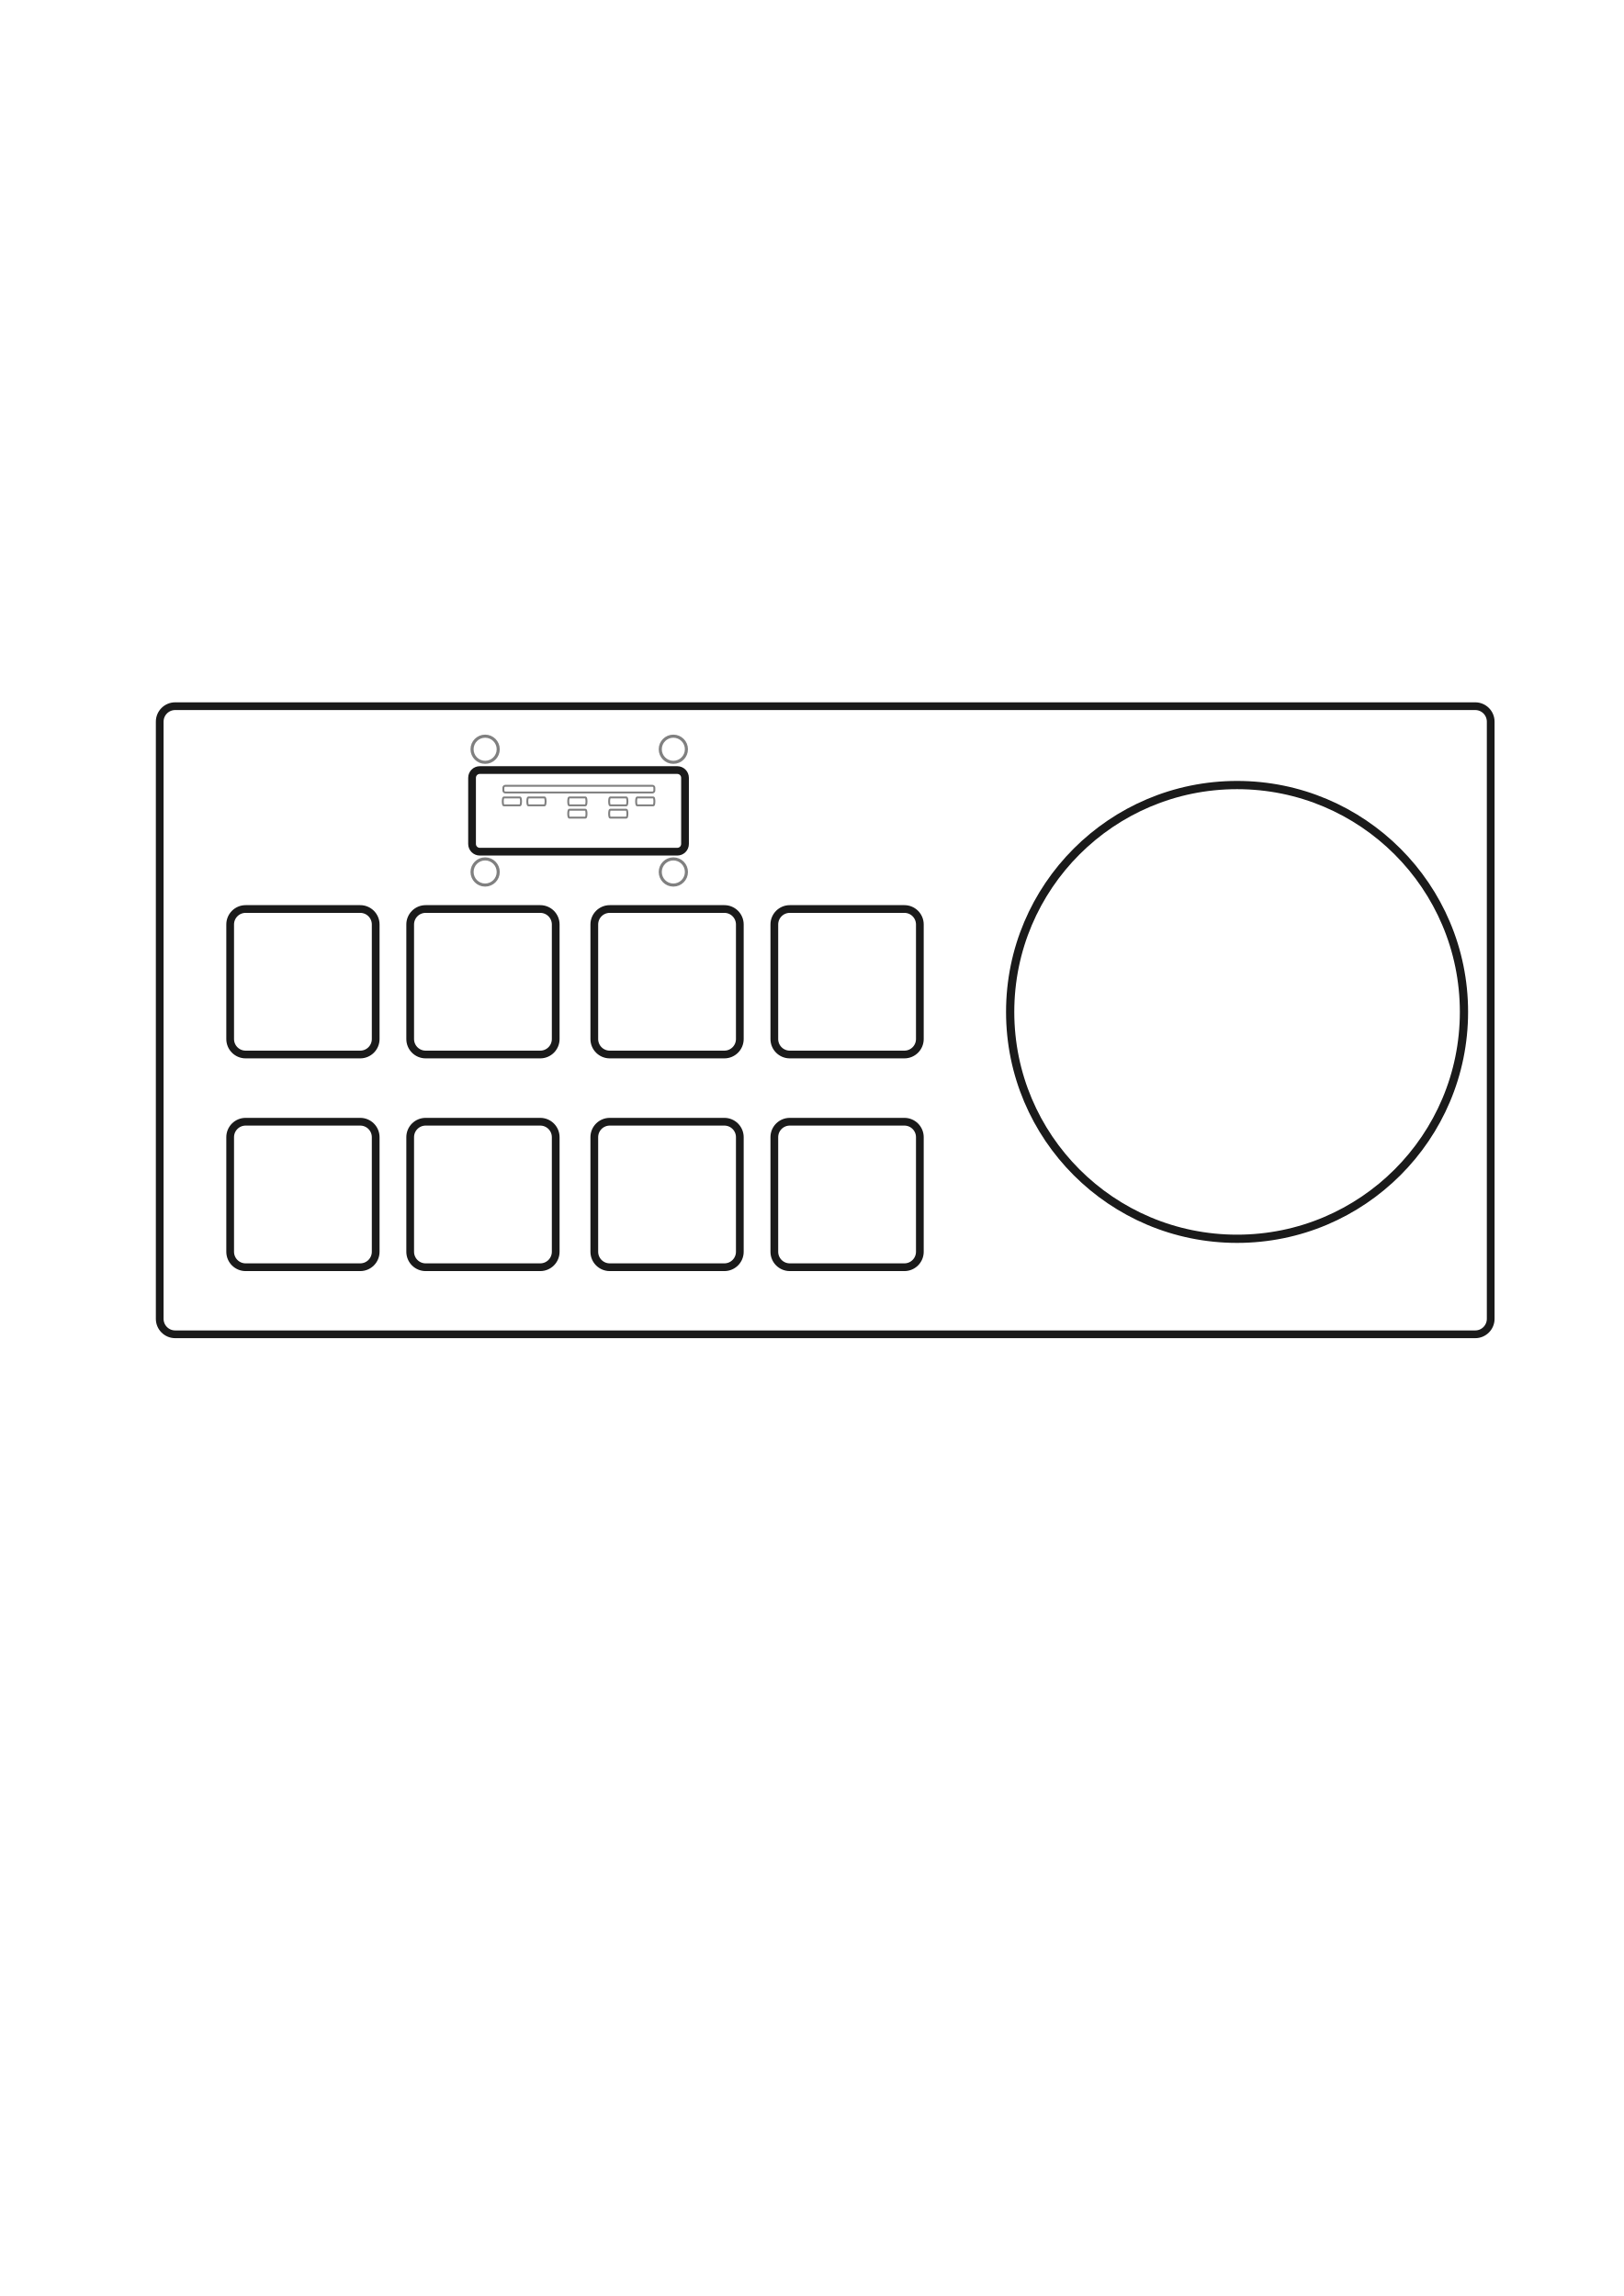
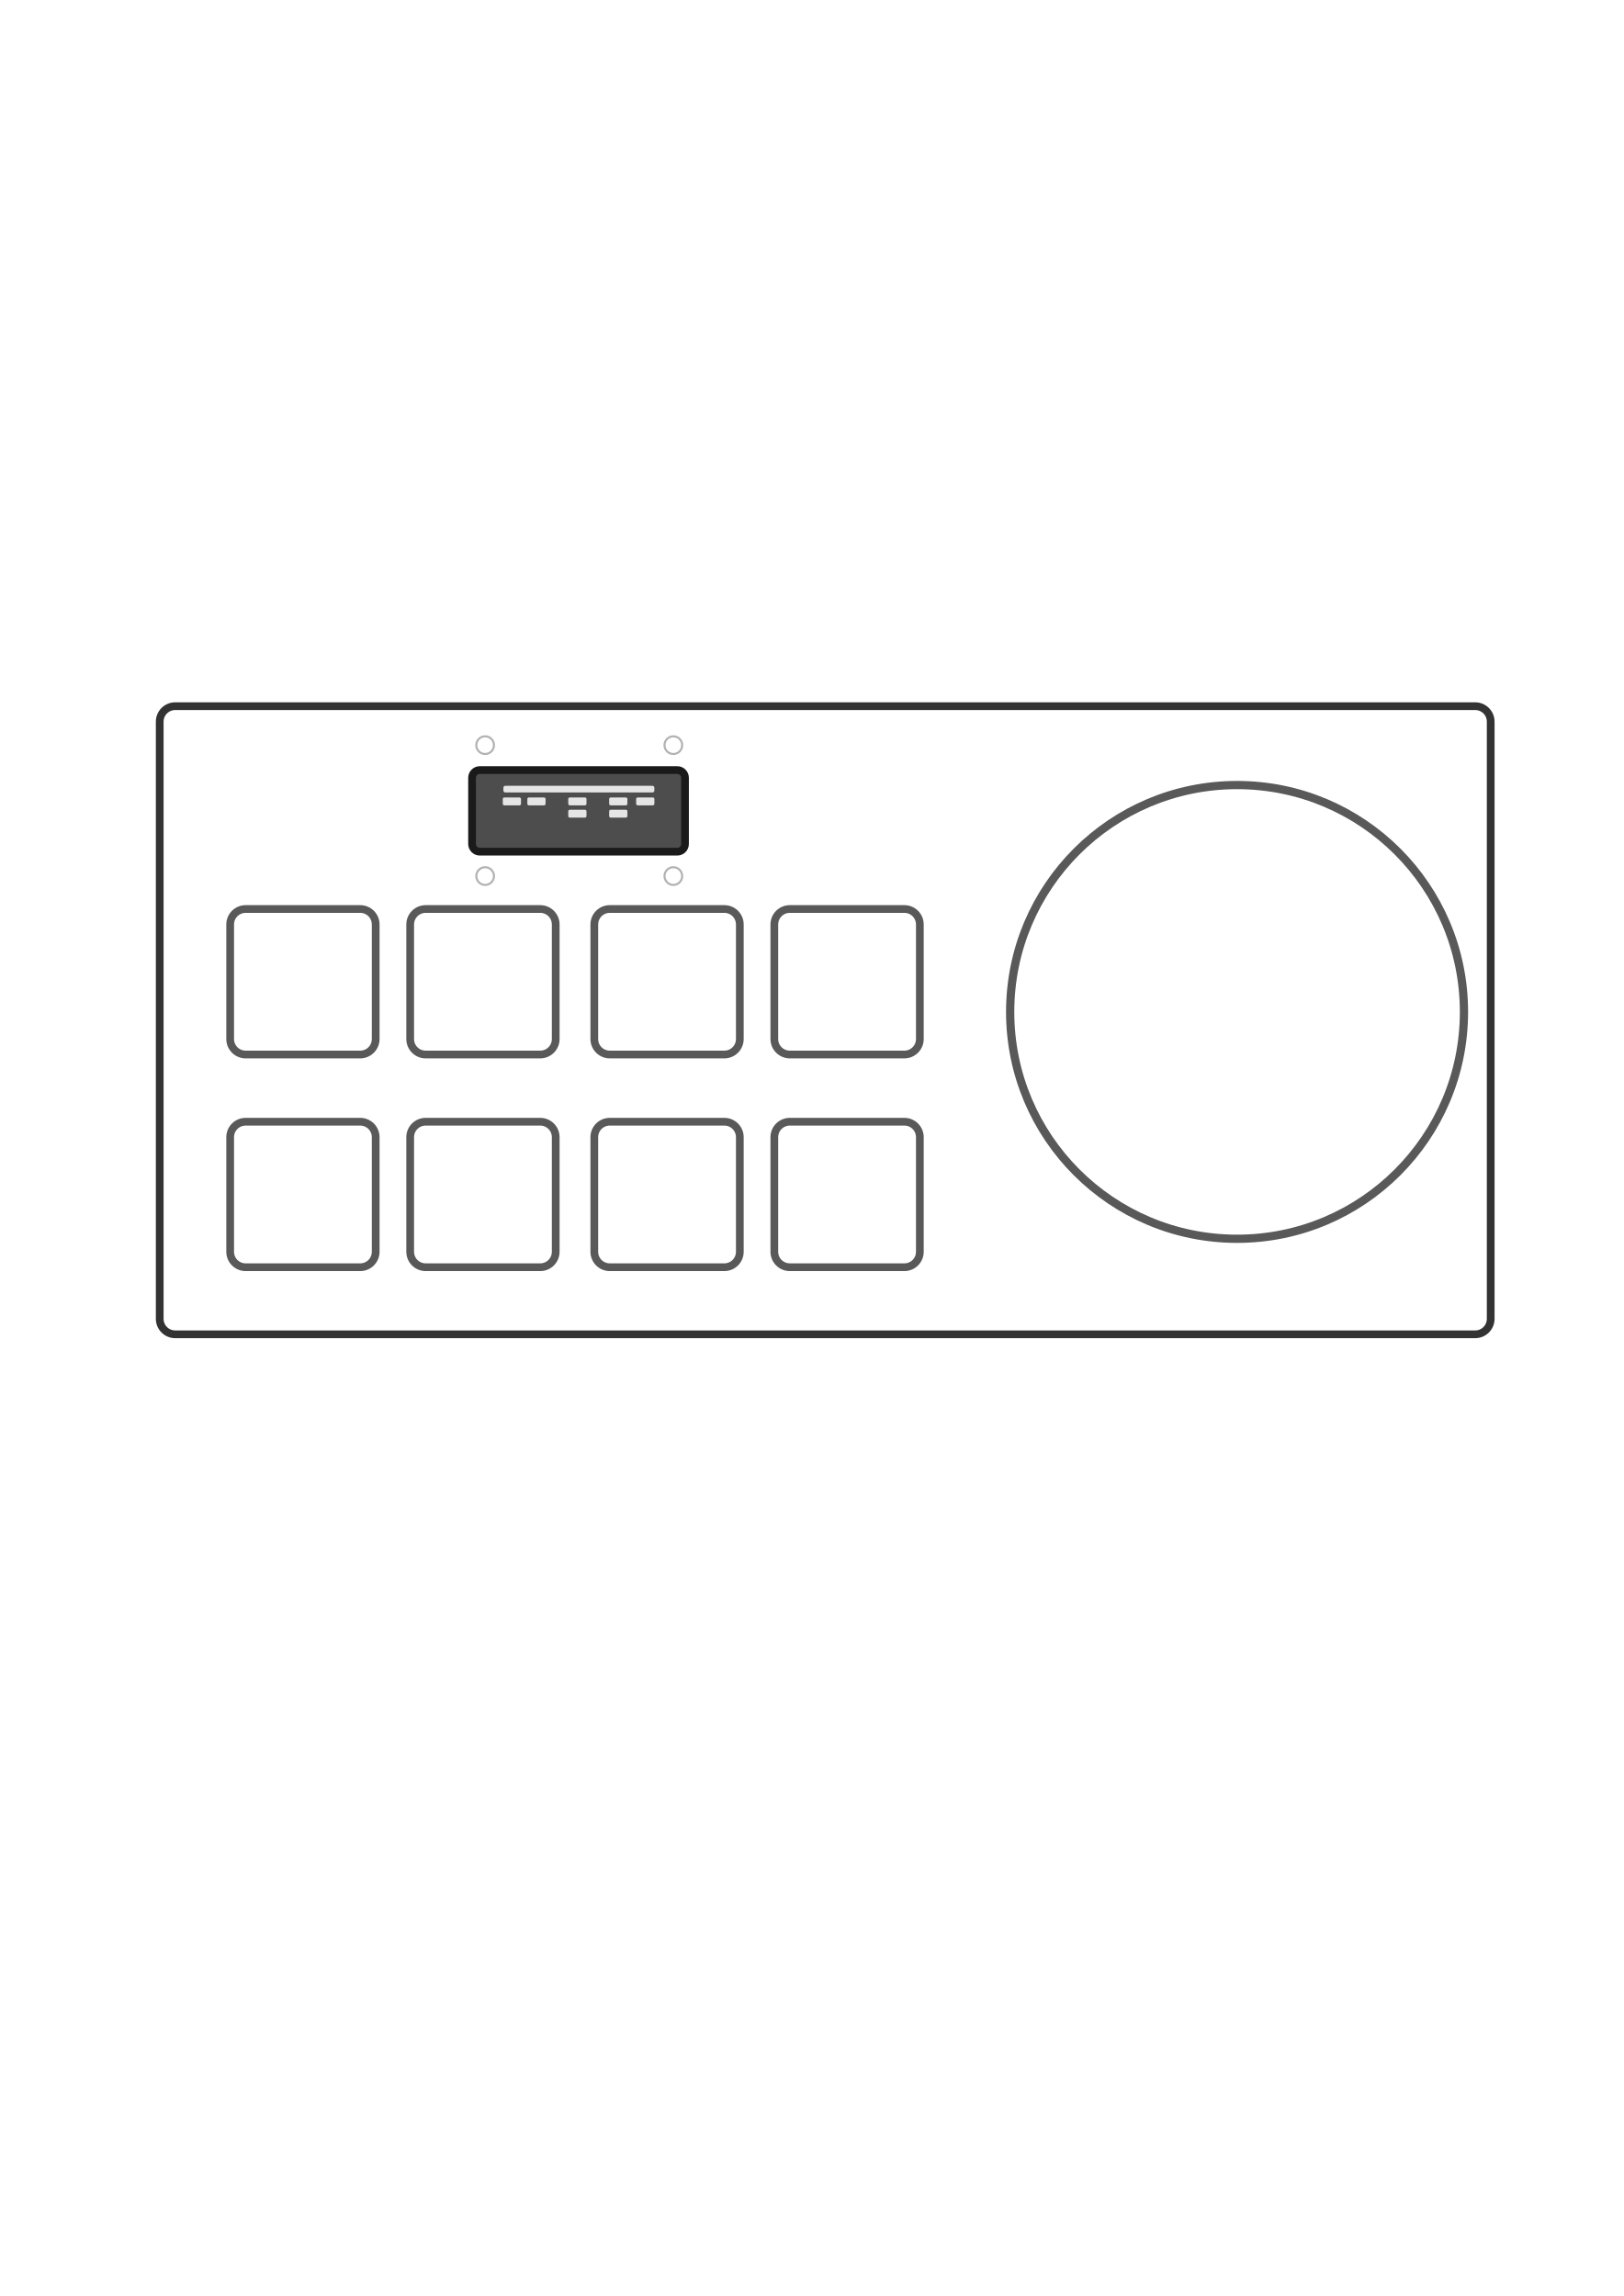
<svg xmlns="http://www.w3.org/2000/svg" width="210mm" height="297mm" viewBox="0 0 210 297" version="1.1" id="svg8">
  <defs id="defs2" />
  <g id="layer2">
-     <rect style="opacity:1;fill:none;stroke:#1a1a1a;stroke-width:1" id="rect868" width="172.141" height="81.25" x="20.657" y="91.349" rx="2" ry="2" />
-     <rect style="opacity:1;fill:none;stroke:#1a1a1a;stroke-width:1" id="rect870" width="18.821" height="18.821" x="29.768" y="117.585" rx="2" ry="2" />
-     <rect style="opacity:1;fill:none;stroke:#1a1a1a;stroke-width:1" id="rect872" width="18.821" height="18.821" x="53.051" y="117.585" rx="2" ry="2" />
-     <rect style="opacity:1;fill:none;stroke:#1a1a1a;stroke-width:1" id="rect874" width="18.821" height="18.821" x="76.863" y="117.585" rx="2" ry="2" />
-     <rect style="opacity:1;fill:none;stroke:#1a1a1a;stroke-width:1" id="rect876" width="18.821" height="18.821" x="100.147" y="117.585" rx="2" ry="2" />
-     <rect style="opacity:1;fill:none;stroke:#1a1a1a;stroke-width:1" id="rect878" width="18.821" height="18.821" x="29.768" y="145.101" rx="2" ry="2" />
-     <rect style="opacity:1;fill:none;stroke:#1a1a1a;stroke-width:1" id="rect880" width="18.821" height="18.821" x="53.051" y="145.101" rx="2" ry="2" />
-     <rect style="opacity:1;fill:none;stroke:#1a1a1a;stroke-width:1" id="rect882" width="18.821" height="18.821" x="76.863" y="145.101" rx="2" ry="2" />
-     <rect style="opacity:1;fill:none;stroke:#1a1a1a;stroke-width:1" id="rect884" width="18.821" height="18.821" x="100.147" y="145.101" rx="2" ry="2" />
-     <circle style="opacity:1;fill:none;stroke:#1a1a1a;stroke-width:1.065" id="path888" cx="159.995" cy="130.897" r="29.346" />
-     <rect style="opacity:1;fill:none;stroke:#1a1a1a;stroke-width:1" id="rect892" width="27.543" height="10.558" x="61.053" y="99.612" rx="1" ry="1" />
-     <circle style="opacity:1;fill:none;stroke:#808080;stroke-width:0.4;stroke-miterlimit:4;stroke-dasharray:none;stroke-opacity:1" id="circle894" cx="62.745" cy="96.92" r="1.692" />
-     <circle style="opacity:1;fill:none;stroke:#808080;stroke-width:0.4;stroke-miterlimit:4;stroke-dasharray:none;stroke-opacity:1" id="circle896" cx="62.745" cy="112.795" r="1.692" />
-     <circle style="opacity:1;fill:none;stroke:#808080;stroke-width:0.4;stroke-miterlimit:4;stroke-dasharray:none;stroke-opacity:1" id="circle898" cx="87.086" cy="96.92" r="1.692" />
-     <circle style="opacity:1;fill:none;stroke:#808080;stroke-width:0.4;stroke-miterlimit:4;stroke-dasharray:none;stroke-opacity:1" id="circle900" cx="87.086" cy="112.795" r="1.692" />
-     <rect style="opacity:1;fill:none;stroke:#808080;stroke-width:0.25;stroke-miterlimit:4;stroke-dasharray:none;stroke-opacity:1" id="rect906" width="19.526" height="0.866" x="65.104" y="101.646" rx="0.25" ry="0.25" />
-     <rect style="opacity:1;fill:none;stroke:#808080;stroke-width:0.25;stroke-miterlimit:4;stroke-dasharray:none;stroke-opacity:1" id="rect908" width="2.36" height="1.022" x="65.026" y="103.155" rx="0.121" ry="1.022" />
-     <rect style="opacity:1;fill:none;stroke:#808080;stroke-width:0.25;stroke-miterlimit:4;stroke-dasharray:none;stroke-opacity:1" id="rect910" width="2.36" height="1.022" x="82.274" y="103.155" rx="0.121" ry="1.022" />
-     <rect style="opacity:1;fill:none;stroke:#808080;stroke-width:0.25;stroke-miterlimit:4;stroke-dasharray:none;stroke-opacity:1" id="rect912" width="2.36" height="1.022" x="68.201" y="103.155" rx="0.121" ry="1.022" />
-     <rect style="opacity:1;fill:none;stroke:#808080;stroke-width:0.25;stroke-miterlimit:4;stroke-dasharray:none;stroke-opacity:1" id="rect916" width="2.36" height="1.022" x="73.493" y="103.155" rx="0.121" ry="1.022" />
-     <rect style="opacity:1;fill:none;stroke:#808080;stroke-width:0.25;stroke-miterlimit:4;stroke-dasharray:none;stroke-opacity:1" id="rect918" width="2.36" height="1.022" x="73.493" y="104.743" rx="0.121" ry="1.022" />
-     <rect style="opacity:1;fill:none;stroke:#808080;stroke-width:0.25;stroke-miterlimit:4;stroke-dasharray:none;stroke-opacity:1" id="rect920" width="2.36" height="1.022" x="78.784" y="103.155" rx="0.121" ry="1.022" />
-     <rect style="opacity:1;fill:none;stroke:#808080;stroke-width:0.25;stroke-miterlimit:4;stroke-dasharray:none;stroke-opacity:1" id="rect922" width="2.36" height="1.022" x="78.784" y="104.743" rx="0.121" ry="1.022" />
+     <rect style="opacity:1;fill:none;stroke:#333333;stroke-width:1;stroke-opacity:1" id="rect868" width="172.141" height="81.25" x="20.657" y="91.349" rx="2" ry="2" />
+     <rect style="opacity:1;fill:none;stroke:#595959;stroke-width:1;stroke-opacity:1" id="rect870" width="18.821" height="18.821" x="29.768" y="117.585" rx="2" ry="2" />
+     <rect style="opacity:1;fill:none;stroke:#595959;stroke-width:1;stroke-opacity:1" id="rect872" width="18.821" height="18.821" x="53.051" y="117.585" rx="2" ry="2" />
+     <rect style="opacity:1;fill:none;stroke:#595959;stroke-width:1;stroke-opacity:1" id="rect874" width="18.821" height="18.821" x="76.863" y="117.585" rx="2" ry="2" />
+     <rect style="opacity:1;fill:none;stroke:#595959;stroke-width:1;stroke-opacity:1" id="rect876" width="18.821" height="18.821" x="100.147" y="117.585" rx="2" ry="2" />
+     <rect style="opacity:1;fill:none;stroke:#595959;stroke-width:1;stroke-opacity:1" id="rect878" width="18.821" height="18.821" x="29.768" y="145.101" rx="2" ry="2" />
+     <rect style="opacity:1;fill:none;stroke:#595959;stroke-width:1;stroke-opacity:1" id="rect880" width="18.821" height="18.821" x="53.051" y="145.101" rx="2" ry="2" />
+     <rect style="opacity:1;fill:none;stroke:#595959;stroke-width:1;stroke-opacity:1" id="rect882" width="18.821" height="18.821" x="76.863" y="145.101" rx="2" ry="2" />
+     <rect style="opacity:1;fill:none;stroke:#595959;stroke-width:1;stroke-opacity:1" id="rect884" width="18.821" height="18.821" x="100.147" y="145.101" rx="2" ry="2" />
+     <circle style="opacity:1;fill:none;stroke:#595959;stroke-width:1.065;stroke-opacity:1" id="path888" cx="159.995" cy="130.897" r="29.346" />
+     <rect style="opacity:1;fill:#4d4d4d;stroke:#1a1a1a;stroke-width:1;fill-opacity:1" id="rect892" width="27.543" height="10.558" x="61.053" y="99.612" rx="1" ry="1" />
+     <circle style="opacity:1;fill:none;stroke:#b2b2b2;stroke-width:0.27;stroke-miterlimit:4;stroke-dasharray:none;stroke-opacity:1" id="circle896" cx="62.745" cy="113.324" r="1.144" />
+     <rect style="opacity:1;fill:#e5e5e5;stroke:none;stroke-width:0.25;stroke-miterlimit:4;stroke-dasharray:none;stroke-opacity:1;fill-opacity:1" id="rect906" width="19.526" height="0.866" x="65.104" y="101.646" rx="0.25" ry="0.25" />
+     <rect style="opacity:1;fill:#e5e5e5;stroke:none;stroke-width:0.25;stroke-miterlimit:4;stroke-dasharray:none;stroke-opacity:1;fill-opacity:1" id="rect908" width="2.36" height="1.022" x="65.026" y="103.155" rx="0.2" ry="0.2" />
+     <rect style="opacity:1;fill:#e5e5e5;stroke:none;stroke-width:0.25;stroke-miterlimit:4;stroke-dasharray:none;stroke-opacity:1;fill-opacity:1" id="rect910" width="2.36" height="1.022" x="82.274" y="103.155" rx="0.2" ry="0.2" />
+     <rect style="opacity:1;fill:#e5e5e5;stroke:none;stroke-width:0.25;stroke-miterlimit:4;stroke-dasharray:none;stroke-opacity:1;fill-opacity:1" id="rect912" width="2.36" height="1.022" x="68.201" y="103.155" rx="0.2" ry="0.2" />
+     <rect style="opacity:1;fill:#e5e5e5;stroke:none;stroke-width:0.25;stroke-miterlimit:4;stroke-dasharray:none;stroke-opacity:1;fill-opacity:1" id="rect916" width="2.36" height="1.022" x="73.493" y="103.155" rx="0.2" ry="0.2" />
+     <rect style="opacity:1;fill:#e5e5e5;stroke:none;stroke-width:0.25;stroke-miterlimit:4;stroke-dasharray:none;stroke-opacity:1;fill-opacity:1" id="rect918" width="2.36" height="1.022" x="73.493" y="104.743" rx="0.2" ry="0.2" />
+     <rect style="opacity:1;fill:#e5e5e5;stroke:none;stroke-width:0.25;stroke-miterlimit:4;stroke-dasharray:none;stroke-opacity:1;fill-opacity:1" id="rect920" width="2.36" height="1.022" x="78.784" y="103.155" rx="0.2" ry="0.2" />
+     <rect style="opacity:1;fill:#e5e5e5;stroke:none;stroke-width:0.25;stroke-miterlimit:4;stroke-dasharray:none;stroke-opacity:1;fill-opacity:1" id="rect922" width="2.36" height="1.022" x="78.784" y="104.743" rx="0.2" ry="0.2" />
+     <circle style="opacity:1;fill:none;stroke:#b2b2b2;stroke-width:0.27;stroke-miterlimit:4;stroke-dasharray:none;stroke-opacity:1" id="circle960" cx="62.745" cy="96.39" r="1.144" />
+     <circle style="opacity:1;fill:none;stroke:#b2b2b2;stroke-width:0.27;stroke-miterlimit:4;stroke-dasharray:none;stroke-opacity:1" id="circle962" cx="87.086" cy="113.324" r="1.144" />
+     <circle style="opacity:1;fill:none;stroke:#b2b2b2;stroke-width:0.27;stroke-miterlimit:4;stroke-dasharray:none;stroke-opacity:1" id="circle964" cx="87.086" cy="96.39" r="1.144" />
  </g>
</svg>
